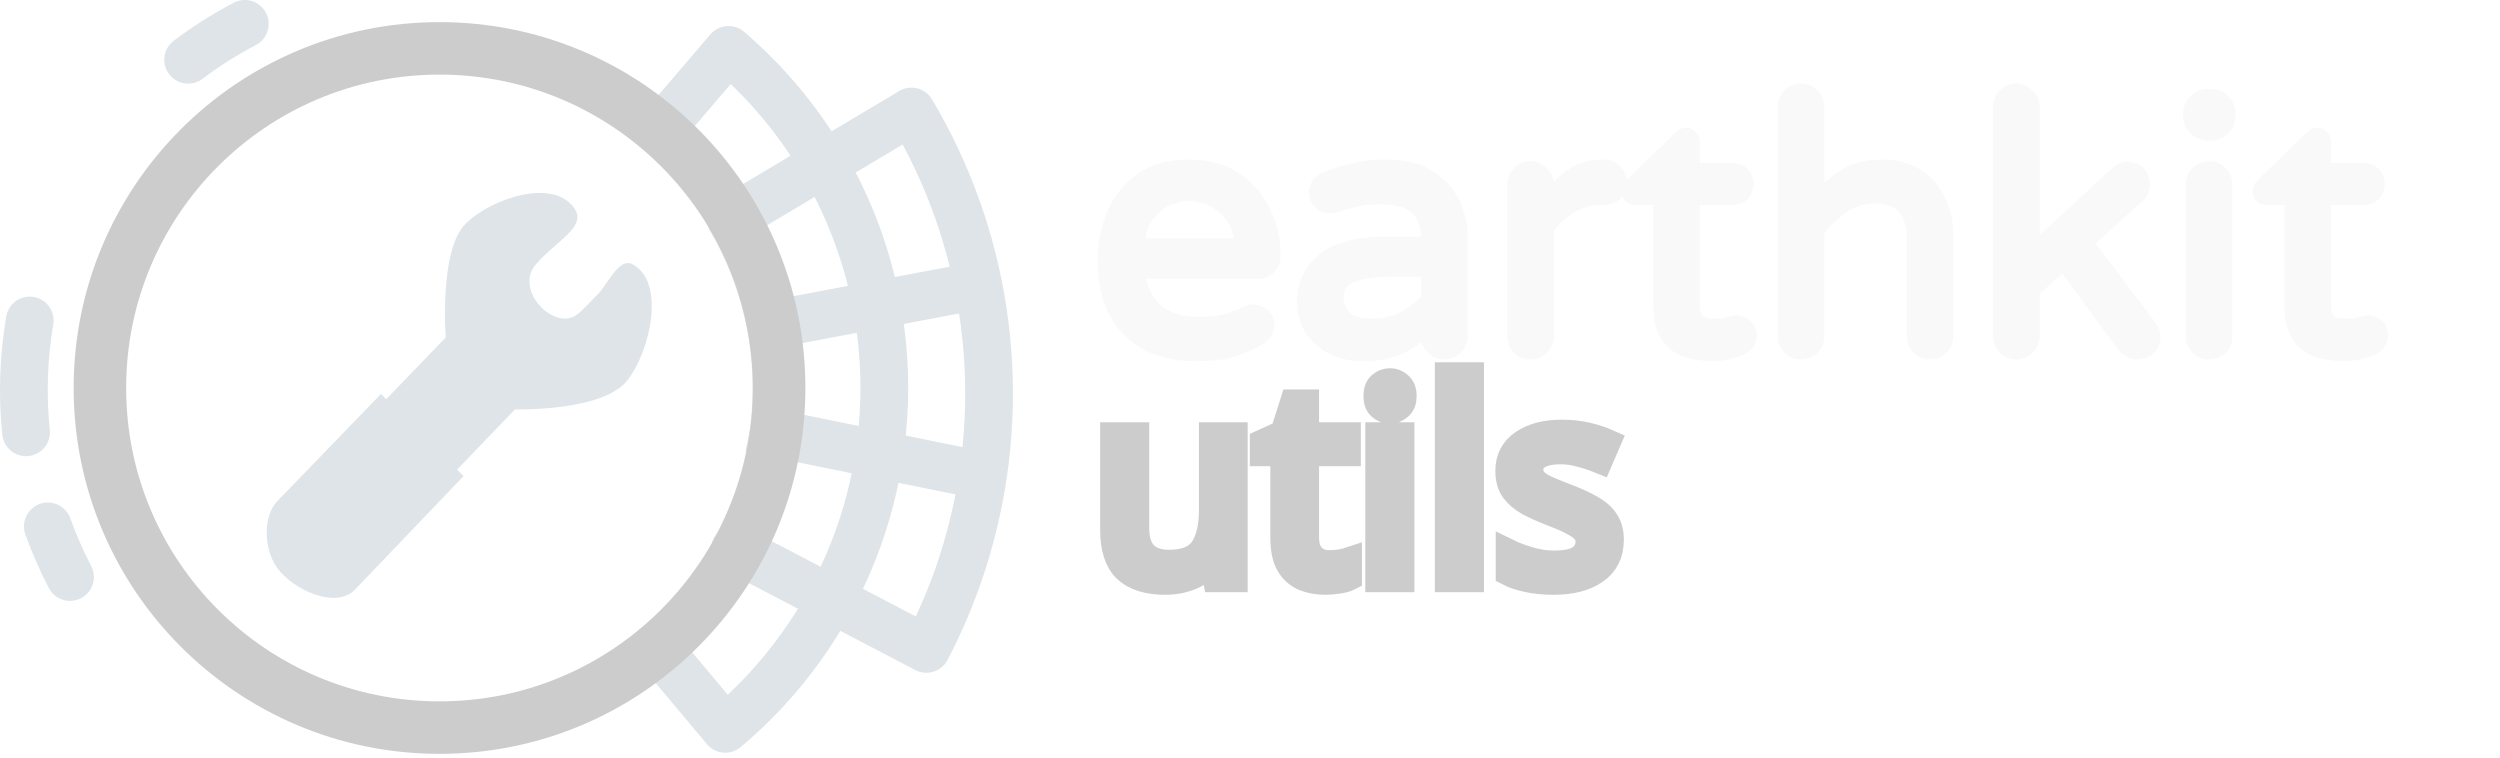
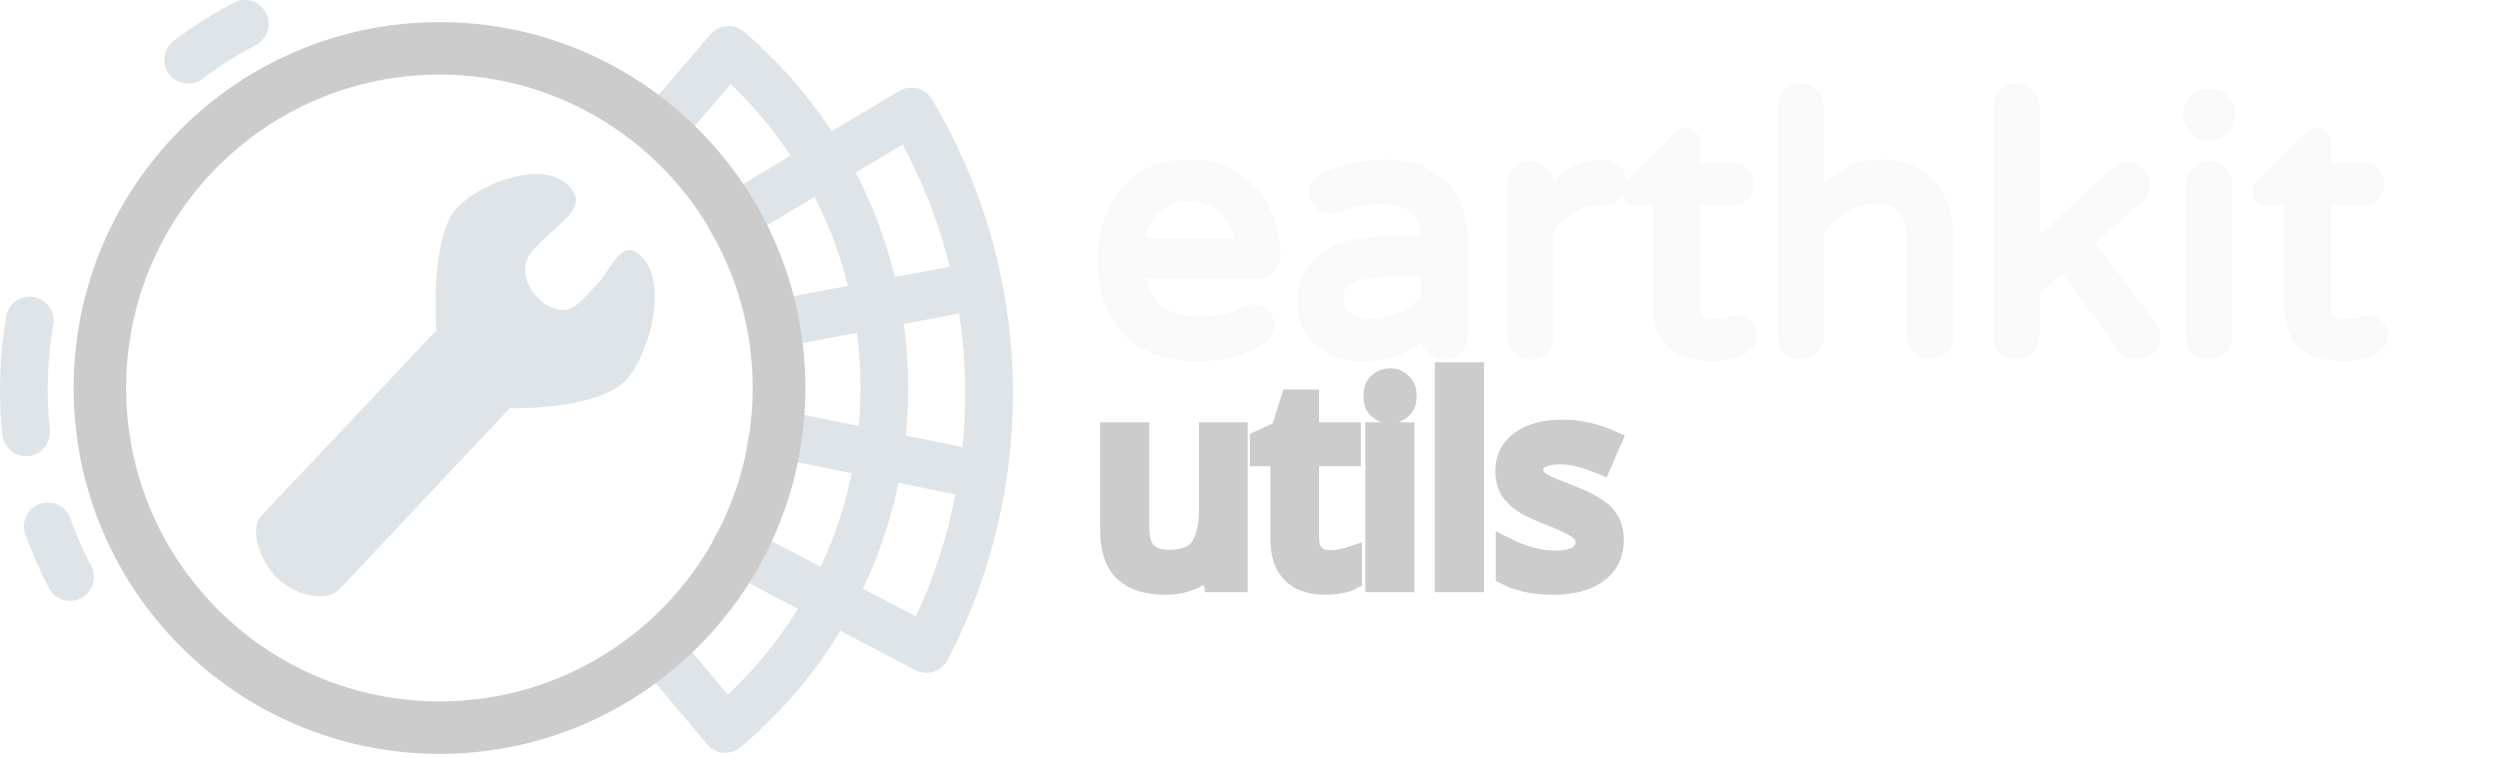
<svg xmlns="http://www.w3.org/2000/svg" width="104.771mm" height="31.75mm" viewBox="0 0 104.771 31.75" version="1.1" id="svg1">
  <defs id="defs1">
    <rect x="297.277" y="98.696" width="252.091" height="79.67" id="rect12" />
    <rect x="297.277" y="98.696" width="252.091" height="79.67" id="rect22" />
    <linearGradient id="linearGradient5467">
      <stop style="stop-color:#cbd4d9;stop-opacity:1;" offset="0" id="stop5469" />
      <stop style="stop-color:#fefeff;stop-opacity:1" offset="1" id="stop5471" />
    </linearGradient>
    <linearGradient id="linearGradient3665-7-6">
      <stop id="stop3667-7-5" offset="0" style="stop-color:#b7b7b7;stop-opacity:1;" />
      <stop id="stop3669-5-1" offset="1" style="stop-color:#f1f1f1;stop-opacity:0.992;" />
    </linearGradient>
    <linearGradient id="linearGradient3675-2-5">
      <stop id="stop3677-2-6" offset="0" style="stop-color:#e6bc10;stop-opacity:1;" />
      <stop id="stop3679-4-1" offset="1" style="stop-color:#dbe683;stop-opacity:1;" />
    </linearGradient>
    <linearGradient id="linearGradient3685-4-4">
      <stop id="stop3687-6-7" offset="0" style="stop-color:#c78e5b;stop-opacity:1;" />
      <stop id="stop3689-9-3" offset="1" style="stop-color:#cf7d3e;stop-opacity:1;" />
    </linearGradient>
  </defs>
  <g id="layer1" transform="translate(-30.97545,-17.71919)" style="display:inline">
    <path style="font-size:50.992px;font-family:'Varela Round';-inkscape-font-specification:'Varela Round';white-space:pre;shape-padding:4.756;fill:#f9f9f9;fill-opacity:1;stroke:#f9f9f9;stroke-width:2.065;stroke-linecap:round;stroke-linejoin:round;stroke-opacity:1" d="m 317.688,149.913 q -6.221,0 -9.74,-3.518 -3.467,-3.569 -3.467,-9.995 0,-3.467 1.275,-6.527 1.275,-3.111 3.977,-5.048 2.703,-1.938 6.935,-1.938 3.926,0 6.629,1.836 2.703,1.785 4.079,4.691 1.428,2.907 1.428,6.323 0,0.969 -0.663,1.632 -0.612,0.663 -1.683,0.663 h -17.286 q 0.408,3.416 2.601,5.507 2.193,2.04 6.323,2.04 2.295,0 3.875,-0.408 1.581,-0.459 3.009,-1.173 0.408,-0.204 0.918,-0.204 0.816,0 1.428,0.561 0.612,0.561 0.612,1.428 0,0.612 -0.408,1.122 -0.357,0.459 -0.918,0.765 -1.683,0.969 -3.671,1.632 -1.938,0.612 -5.252,0.612 z m -8.516,-15.655 h 15.043 q -0.153,-2.652 -1.377,-4.283 -1.173,-1.632 -2.856,-2.397 -1.683,-0.765 -3.315,-0.765 -1.632,0 -3.314,0.765 -1.683,0.765 -2.856,2.397 -1.173,1.632 -1.326,4.283 z m 32.38,15.655 q -2.193,0 -4.13,-0.918 -1.887,-0.918 -3.06,-2.601 -1.122,-1.734 -1.122,-4.13 0,-3.62 2.856,-5.915 2.907,-2.346 8.873,-2.346 h 6.17 v -0.408 q 0,-3.416 -1.683,-4.844 -1.683,-1.479 -5.15,-1.479 -2.142,0 -3.773,0.408 -1.581,0.357 -3.009,0.816 -0.408,0.102 -0.663,0.102 -0.765,0 -1.326,-0.561 -0.561,-0.561 -0.561,-1.377 0,-1.377 1.326,-1.938 1.785,-0.765 3.926,-1.275 2.193,-0.561 4.895,-0.561 3.722,0 6.068,1.479 2.346,1.479 3.467,3.773 1.122,2.295 1.122,4.793 v 14.431 q 0,0.969 -0.714,1.632 -0.663,0.663 -1.632,0.663 -0.969,0 -1.632,-0.663 -0.663,-0.663 -0.663,-1.632 v -1.326 q -1.377,1.428 -3.671,2.652 -2.295,1.224 -5.915,1.224 z m 1.734,-4.079 q 2.397,0 4.487,-1.173 2.091,-1.173 3.365,-2.652 v -4.283 h -5.558 q -3.569,0 -5.66,0.918 -2.04,0.918 -2.04,3.111 0,1.632 1.122,2.856 1.173,1.224 4.283,1.224 z m 22.59,3.824 q -0.969,0 -1.632,-0.663 -0.663,-0.663 -0.663,-1.632 v -21.876 q 0,-0.969 0.663,-1.632 0.663,-0.714 1.632,-0.714 0.969,0 1.632,0.714 0.714,0.663 0.714,1.632 v 2.193 q 1.377,-1.836 3.365,-3.314 1.989,-1.479 4.64,-1.479 h 0.255 q 0.969,0 1.581,0.663 0.663,0.663 0.663,1.632 0,0.969 -0.663,1.581 -0.663,0.612 -1.683,0.612 h -0.255 q -2.499,0 -4.538,1.275 -2.04,1.224 -3.365,3.213 v 15.502 q 0,0.969 -0.714,1.632 -0.663,0.663 -1.632,0.663 z m 26.21,0.255 q -0.918,0 -2.193,-0.204 -1.224,-0.153 -2.448,-0.765 -1.173,-0.663 -1.989,-2.04 -0.816,-1.377 -0.816,-3.722 v -15.808 h -3.62 q -0.969,0 -0.969,-0.969 0,-0.51 0.459,-0.867 l 6.935,-6.782 q 0.102,-0.102 0.306,-0.255 0.255,-0.204 0.561,-0.204 0.408,0 0.663,0.306 0.306,0.306 0.306,0.714 v 4.079 h 5.762 q 0.867,0 1.428,0.561 0.561,0.561 0.561,1.428 0,0.816 -0.561,1.428 -0.561,0.561 -1.428,0.561 h -5.762 v 15.4 q 0,1.479 0.561,2.142 0.561,0.663 1.326,0.816 0.816,0.102 1.428,0.102 1.224,0 1.785,-0.204 0.612,-0.255 1.275,-0.255 0.714,0 1.275,0.51 0.561,0.51 0.561,1.326 0,1.173 -1.173,1.785 -0.918,0.408 -1.989,0.663 -1.02,0.255 -2.244,0.255 z m 12.799,-0.255 q -0.969,0 -1.632,-0.663 -0.663,-0.663 -0.663,-1.632 v -33.094 q 0,-1.02 0.663,-1.683 0.663,-0.663 1.632,-0.663 0.969,0 1.632,0.663 0.714,0.663 0.714,1.683 v 13.309 q 1.632,-1.785 3.824,-3.213 2.244,-1.479 5.66,-1.479 2.907,0 4.946,1.377 2.04,1.326 3.111,3.62 1.071,2.244 1.071,4.997 v 14.482 q 0,0.969 -0.714,1.632 -0.663,0.663 -1.632,0.663 -0.969,0 -1.632,-0.663 -0.663,-0.663 -0.663,-1.632 v -13.972 q 0,-2.907 -1.326,-4.538 -1.275,-1.683 -4.283,-1.683 -2.754,0 -4.793,1.479 -2.04,1.479 -3.569,3.416 v 15.298 q 0,0.969 -0.714,1.632 -0.663,0.663 -1.632,0.663 z m 31.054,0 q -0.969,0 -1.632,-0.663 -0.663,-0.663 -0.663,-1.632 v -33.094 q 0,-0.969 0.663,-1.632 0.663,-0.714 1.632,-0.714 0.969,0 1.632,0.714 0.714,0.663 0.714,1.632 v 20.856 l 12.136,-11.218 q 0.306,-0.255 0.663,-0.459 0.408,-0.204 0.867,-0.204 1.326,0 1.785,0.765 0.459,0.714 0.459,1.479 0,0.306 -0.153,0.765 -0.153,0.408 -0.714,0.969 l -7.343,6.578 9.23,12.238 q 0.51,0.663 0.51,1.377 0,1.02 -0.663,1.632 -0.663,0.612 -1.683,0.612 -1.071,0 -1.887,-0.969 l -8.771,-11.932 -4.436,4.028 v 6.578 q 0,0.969 -0.714,1.632 -0.663,0.663 -1.632,0.663 z m 27.689,-31.564 q -1.071,0 -1.836,-0.765 -0.765,-0.765 -0.765,-1.836 v -0.204 q 0,-1.071 0.765,-1.836 0.765,-0.765 1.836,-0.765 h 0.306 q 1.071,0 1.836,0.765 0.765,0.765 0.765,1.836 v 0.204 q 0,1.071 -0.765,1.836 -0.765,0.765 -1.836,0.765 z m 0.102,31.564 q -0.969,0 -1.632,-0.663 -0.663,-0.663 -0.663,-1.632 v -21.876 q 0,-1.02 0.663,-1.683 0.663,-0.663 1.632,-0.663 1.02,0 1.683,0.663 0.663,0.663 0.663,1.683 v 21.876 q 0,0.969 -0.663,1.632 -0.663,0.663 -1.683,0.663 z m 19.377,0.255 q -0.918,0 -2.193,-0.204 -1.224,-0.153 -2.448,-0.765 -1.173,-0.663 -1.989,-2.04 -0.816,-1.377 -0.816,-3.722 v -15.808 h -3.62 q -0.969,0 -0.969,-0.969 0,-0.51 0.459,-0.867 l 6.935,-6.782 q 0.102,-0.102 0.306,-0.255 0.255,-0.204 0.561,-0.204 0.408,0 0.663,0.306 0.306,0.306 0.306,0.714 v 4.079 h 5.762 q 0.867,0 1.428,0.561 0.561,0.561 0.561,1.428 0,0.816 -0.561,1.428 -0.561,0.561 -1.428,0.561 h -5.762 v 15.4 q 0,1.479 0.561,2.142 0.561,0.663 1.326,0.816 0.816,0.102 1.428,0.102 1.224,0 1.785,-0.204 0.612,-0.255 1.275,-0.255 0.714,0 1.275,0.51 0.561,0.51 0.561,1.326 0,1.173 -1.173,1.785 -0.918,0.408 -1.989,0.663 -1.02,0.255 -2.244,0.255 z" id="text12" transform="matrix(0.2905664,0,0,0.2905664,-11.19646,-11.00216)" aria-label="earthkit" />
    <path style="fill:#f9f9f9;stroke:none;stroke-width:0;stroke-linecap:square;stroke-dasharray:none" d="M 42.26,67.257 V 77.453" id="path59" />
    <text xml:space="preserve" style="font-style:normal;font-variant:normal;font-weight:normal;font-stretch:normal;font-size:11.289px;font-family:'Varela Round';-inkscape-font-specification:'Varela Round';fill:#cccccc;stroke:#cccccc;stroke-width:1.058;stroke-linecap:square;stroke-opacity:1" x="76.72" y="42.006" id="text1">
      <tspan id="tspan1" style="font-style:normal;font-variant:normal;font-weight:normal;font-stretch:normal;font-size:11.289px;font-family:'Varela Round';-inkscape-font-specification:'Varela Round';fill:#cccccc;stroke:#cccccc;stroke-width:1.058;stroke-opacity:1" x="76.72" y="42.006">utils</tspan>
    </text>
  </g>
  <g id="layer2" transform="translate(-30.97545,-17.71919)" style="display:inline">
    <g id="g12" style="stroke:#dee4e7;stroke-width:2;stroke-dasharray:none;stroke-opacity:1">
      <g id="g11" style="stroke:#dee4e7;stroke-width:2;stroke-dasharray:none;stroke-opacity:1">
        <path d="m 58.642,23.16 a 14.233,14.233 0 0 1 0.024,0.02 14.233,14.233 0 0 1 0.535,0.483 14.233,14.233 0 0 1 0.51,0.51 14.233,14.233 0 0 1 0.484,0.535 14.233,14.233 0 0 1 0.456,0.559 14.233,14.233 0 0 1 0.427,0.581 14.233,14.233 0 0 1 0.397,0.602 14.233,14.233 0 0 1 0.366,0.621 14.233,14.233 0 0 1 0.334,0.639 14.233,14.233 0 0 1 0.301,0.655 14.233,14.233 0 0 1 0.268,0.67 14.233,14.233 0 0 1 0.233,0.683 14.233,14.233 0 0 1 0.198,0.693 14.233,14.233 0 0 1 0.163,0.703 14.233,14.233 0 0 1 0.127,0.71 14.233,14.233 0 0 1 0.091,0.716 14.233,14.233 0 0 1 0.055,0.719 14.233,14.233 0 0 1 0.018,0.721 14.233,14.233 0 0 1 -0.145,2.026 14.233,14.233 0 0 1 -0.431,1.984 14.233,14.233 0 0 1 -0.71,1.903 14.233,14.233 0 0 1 -0.973,1.782 14.233,14.233 0 0 1 -1.217,1.626 14.233,14.233 0 0 1 -1.436,1.436 14.233,14.233 0 0 1 -0.187,0.14 l 2.84,3.388 a 18.639,18.639 0 0 0 1.675,-1.592 18.639,18.639 0 0 0 1.466,-1.786 18.639,18.639 0 0 0 1.234,-1.954 18.639,18.639 0 0 0 0.982,-2.091 18.639,18.639 0 0 0 0.716,-2.197 18.639,18.639 0 0 0 0.438,-2.269 18.639,18.639 0 0 0 0.155,-2.305 18.639,18.639 0 0 0 -0.003,-0.405 18.639,18.639 0 0 0 -0.011,-0.405 18.639,18.639 0 0 0 -0.02,-0.404 18.639,18.639 0 0 0 -0.029,-0.404 18.639,18.639 0 0 0 -0.037,-0.403 18.639,18.639 0 0 0 -0.047,-0.402 18.639,18.639 0 0 0 -0.055,-0.4 18.639,18.639 0 0 0 -0.064,-0.4 18.639,18.639 0 0 0 -0.072,-0.398 18.639,18.639 0 0 0 -0.081,-0.396 18.639,18.639 0 0 0 -0.089,-0.395 18.639,18.639 0 0 0 -0.098,-0.393 18.639,18.639 0 0 0 -0.106,-0.39 18.639,18.639 0 0 0 -0.115,-0.388 18.639,18.639 0 0 0 -0.124,-0.386 18.639,18.639 0 0 0 -0.131,-0.382 18.639,18.639 0 0 0 -0.14,-0.38 18.639,18.639 0 0 0 -0.148,-0.376 18.639,18.639 0 0 0 -0.157,-0.373 18.639,18.639 0 0 0 -0.164,-0.37 18.639,18.639 0 0 0 -0.173,-0.366 A 18.639,18.639 0 0 0 65.99,25.491 18.639,18.639 0 0 0 65.802,25.133 18.639,18.639 0 0 0 65.606,24.779 18.639,18.639 0 0 0 65.402,24.43 18.639,18.639 0 0 0 65.191,24.084 18.639,18.639 0 0 0 64.973,23.744 18.639,18.639 0 0 0 64.747,23.408 18.639,18.639 0 0 0 64.514,23.077 18.639,18.639 0 0 0 64.274,22.752 18.639,18.639 0 0 0 64.027,22.431 18.639,18.639 0 0 0 63.772,22.116 18.639,18.639 0 0 0 63.511,21.807 18.639,18.639 0 0 0 63.244,21.503 18.639,18.639 0 0 0 62.97,21.205 18.639,18.639 0 0 0 62.689,20.914 18.639,18.639 0 0 0 62.402,20.628 18.639,18.639 0 0 0 62.109,20.349 18.639,18.639 0 0 0 61.811,20.076 18.639,18.639 0 0 0 61.506,19.81 Z" style="fill:none;stroke:#dee4e7;stroke-width:2;stroke-linecap:square;stroke-linejoin:round;stroke-dasharray:none;stroke-opacity:1" id="path8" />
        <path d="m 61.6,26.902 a 14.107,14.107 0 0 1 0.273,0.484 14.107,14.107 0 0 1 0.34,0.685 14.107,14.107 0 0 1 0.302,0.702 14.107,14.107 0 0 1 0.264,0.717 14.107,14.107 0 0 1 0.224,0.73 14.107,14.107 0 0 1 0.184,0.742 14.107,14.107 0 0 1 0.144,0.75 14.107,14.107 0 0 1 0.103,0.757 14.107,14.107 0 0 1 0.062,0.761 14.107,14.107 0 0 1 0.021,0.764 14.107,14.107 0 0 1 -0.174,2.207 14.107,14.107 0 0 1 -0.517,2.152 14.107,14.107 0 0 1 -0.847,2.045 14.107,14.107 0 0 1 -0.2,0.327 l 8.02,4.189 a 23.109,23.109 0 0 0 0.254,-0.5 23.109,23.109 0 0 0 0.241,-0.505 23.109,23.109 0 0 0 0.229,-0.512 23.109,23.109 0 0 0 0.217,-0.517 23.109,23.109 0 0 0 0.204,-0.522 23.109,23.109 0 0 0 0.191,-0.527 23.109,23.109 0 0 0 0.178,-0.531 23.109,23.109 0 0 0 0.165,-0.535 23.109,23.109 0 0 0 0.152,-0.539 23.109,23.109 0 0 0 0.139,-0.543 23.109,23.109 0 0 0 0.126,-0.546 23.109,23.109 0 0 0 0.113,-0.549 23.109,23.109 0 0 0 0.099,-0.551 23.109,23.109 0 0 0 0.086,-0.554 23.109,23.109 0 0 0 0.073,-0.556 23.109,23.109 0 0 0 0.059,-0.557 23.109,23.109 0 0 0 0.045,-0.558 23.109,23.109 0 0 0 0.032,-0.56 23.109,23.109 0 0 0 0.019,-0.56 23.109,23.109 0 0 0 0.005,-0.56 23.109,23.109 0 0 0 -0.009,-0.56 23.109,23.109 0 0 0 -0.022,-0.56 23.109,23.109 0 0 0 -0.036,-0.559 23.109,23.109 0 0 0 -0.05,-0.558 23.109,23.109 0 0 0 -0.063,-0.557 23.109,23.109 0 0 0 -0.076,-0.556 23.109,23.109 0 0 0 -0.09,-0.553 23.109,23.109 0 0 0 -0.103,-0.55 23.109,23.109 0 0 0 -0.117,-0.548 23.109,23.109 0 0 0 -0.13,-0.545 23.109,23.109 0 0 0 -0.143,-0.542 23.109,23.109 0 0 0 -0.156,-0.538 23.109,23.109 0 0 0 -0.169,-0.534 23.109,23.109 0 0 0 -0.182,-0.53 23.109,23.109 0 0 0 -0.195,-0.526 23.109,23.109 0 0 0 -0.208,-0.52 23.109,23.109 0 0 0 -0.22,-0.515 23.109,23.109 0 0 0 -0.233,-0.51 23.109,23.109 0 0 0 -0.244,-0.504 23.109,23.109 0 0 0 -0.257,-0.498 23.109,23.109 0 0 0 -0.269,-0.492 23.109,23.109 0 0 0 -0.281,-0.485 z" style="fill:none;fill-opacity:0;stroke:#dee4e7;stroke-width:2;stroke-linecap:square;stroke-linejoin:round;stroke-dasharray:none;stroke-opacity:1" id="path13" />
        <path style="fill:none;stroke:#dee4e7;stroke-width:2;stroke-linecap:square;stroke-linejoin:round;stroke-dasharray:none;stroke-opacity:1" d="m 63.396,35.867 8.495,1.73" id="path10" />
        <path style="fill:none;stroke:#dee4e7;stroke-width:2;stroke-linecap:square;stroke-linejoin:round;stroke-dasharray:none;stroke-opacity:1" d="m 63.396,31.305 8.337,-1.573" id="path11" />
      </g>
      <path style="fill:none;stroke:#dee4e7;stroke-width:2;stroke-linecap:round;stroke-linejoin:round;stroke-dasharray:none;stroke-opacity:1" id="path12" d="m 38.86,20.224 a 17.23,17.23 0 0 1 2.376,-1.505" />
      <path style="fill:none;stroke:#dee4e7;stroke-width:2;stroke-linecap:round;stroke-linejoin:round;stroke-dasharray:none;stroke-opacity:1" id="path12-1" d="m 32.067,35.836 a 17.23,17.23 0 0 1 0.155,-4.686" />
      <path style="fill:none;stroke:#dee4e7;stroke-width:2;stroke-linecap:round;stroke-linejoin:round;stroke-dasharray:none;stroke-opacity:1" id="path12-18" d="M 33.909,41.901 A 17.23,17.23 0 0 1 32.98,39.779" />
      <g id="g1" style="stroke:#dee4e7;stroke-width:2;stroke-dasharray:none;stroke-opacity:1" />
    </g>
  </g>
  <g id="layer5">
-     <path id="path2891-6" d="M 23.571,13.347 C 22.939,13.279 22.286,12.619 22.202,11.961 22.131,11.402 22.348,11.125 23.028,10.507 23.708,9.888 24.455,9.385 24.114,8.803 23.308,7.428 20.644,8.267 19.519,9.371 18.391,10.477 18.682,14.141 18.682,14.141 l -6.899,7.157 c -0.58,0.602 0.019,1.91 0.631,2.477 0.621,0.576 1.877,0.976 2.465,0.363 l 6.699,-6.98 c 0,0 3.682,0.095 4.708,-1.211 0.988,-1.256 1.61,-4.151 0.217,-4.873 -0.597,-0.309 -1.073,0.953 -1.532,1.341 -0.632,0.629 -0.851,0.99 -1.401,0.931 z" style="display:inline;fill:#dee4e7;fill-opacity:1;stroke:none;stroke-width:0.555px;stroke-linecap:butt;stroke-linejoin:miter;stroke-opacity:1" />
-     <path id="path3673-3" d="m 15.966,16.51 3.46,3.444 -4.546,4.752 c -0.795,0.83 -2.573,0.032 -3.259,-0.898 -0.546,-0.741 -0.636,-2.147 0,-2.805 z" style="display:inline;fill:#dee4e7;fill-opacity:1;stroke:none;stroke-width:0.555px;stroke-linecap:butt;stroke-linejoin:miter;stroke-opacity:1" />
    <path id="path3731-1" d="m 19.117,19.104 2.103,-2.35 c 0,0 3.353,0.151 4.508,-0.898 0.814,-0.74 1.101,-2.077 1.043,-3.203 -0.021,-0.399 -0.114,-0.999 -0.485,-1.088 -0.707,0.654 -1.359,1.499 -2.172,2.128 -0.633,0.165 -1.293,-0.056 -1.742,-0.472 -0.437,-0.405 -0.729,-1.1 -0.641,-1.704 0.158,-1.089 2.411,-1.604 1.977,-2.579 -0.194,-0.435 -1.089,-0.363 -1.63,-0.261 -0.94,0.177 -1.977,0.623 -2.504,1.456 -0.747,1.181 -0.424,4.224 -0.424,4.224 l -2.315,2.442 z" style="display:inline;fill:none;stroke:none;stroke-width:0.5;stroke-linecap:butt;stroke-linejoin:miter;stroke-miterlimit:4;stroke-dasharray:none;stroke-opacity:1" />
+     <path id="path2891-6" d="m 23.473,12.984 c -0.669,-0.073 -1.361,-0.787 -1.451,-1.498 -0.076,-0.604 0.154,-0.904 0.875,-1.573 0.721,-0.669 1.513,-1.214 1.151,-1.843 -0.855,-1.487 -3.678,-0.579 -4.87,0.614 -1.195,1.197 -0.887,5.16 -0.887,5.16 l -7.311,7.741 c -0.615,0.651 0.021,2.066 0.669,2.679 0.658,0.623 1.99,1.056 2.613,0.393 l 7.099,-7.55 c 0,0 3.902,0.103 4.99,-1.309 1.047,-1.359 1.707,-4.49 0.23,-5.271 -0.632,-0.334 -1.137,1.031 -1.623,1.45 -0.67,0.68 -0.902,1.071 -1.485,1.007 z" style="display:inline;fill:#dee4e7;fill-opacity:1;stroke:none;stroke-width:0.595px;stroke-linecap:butt;stroke-linejoin:miter;stroke-opacity:1" />
  </g>
  <g id="g22" transform="translate(-30.97545,-17.71919)" style="display:inline">
    <g id="g21" style="display:inline;fill:#c83737;stroke:#cccccc;stroke-width:2.2;stroke-dasharray:none;stroke-opacity:1">
      <g id="g20" style="fill:#c83737;stroke:#cccccc;stroke-width:2.2;stroke-linecap:square;stroke-dasharray:none;stroke-opacity:1">
        <path id="path20" style="fill:#c83737;fill-opacity:0;stroke:#cccccc;stroke-width:2.2;stroke-linecap:square;stroke-linejoin:round;stroke-dasharray:none;stroke-opacity:1" d="M 63.628,33.979 A 14.233,14.233 0 0 1 49.395,48.212 14.233,14.233 0 0 1 35.162,33.979 14.233,14.233 0 0 1 49.395,19.746 14.233,14.233 0 0 1 63.628,33.979 Z" />
      </g>
      <g id="layer3" style="fill:#c83737;stroke:#cccccc;stroke-width:2.2;stroke-dasharray:none;stroke-opacity:1" />
    </g>
  </g>
</svg>
